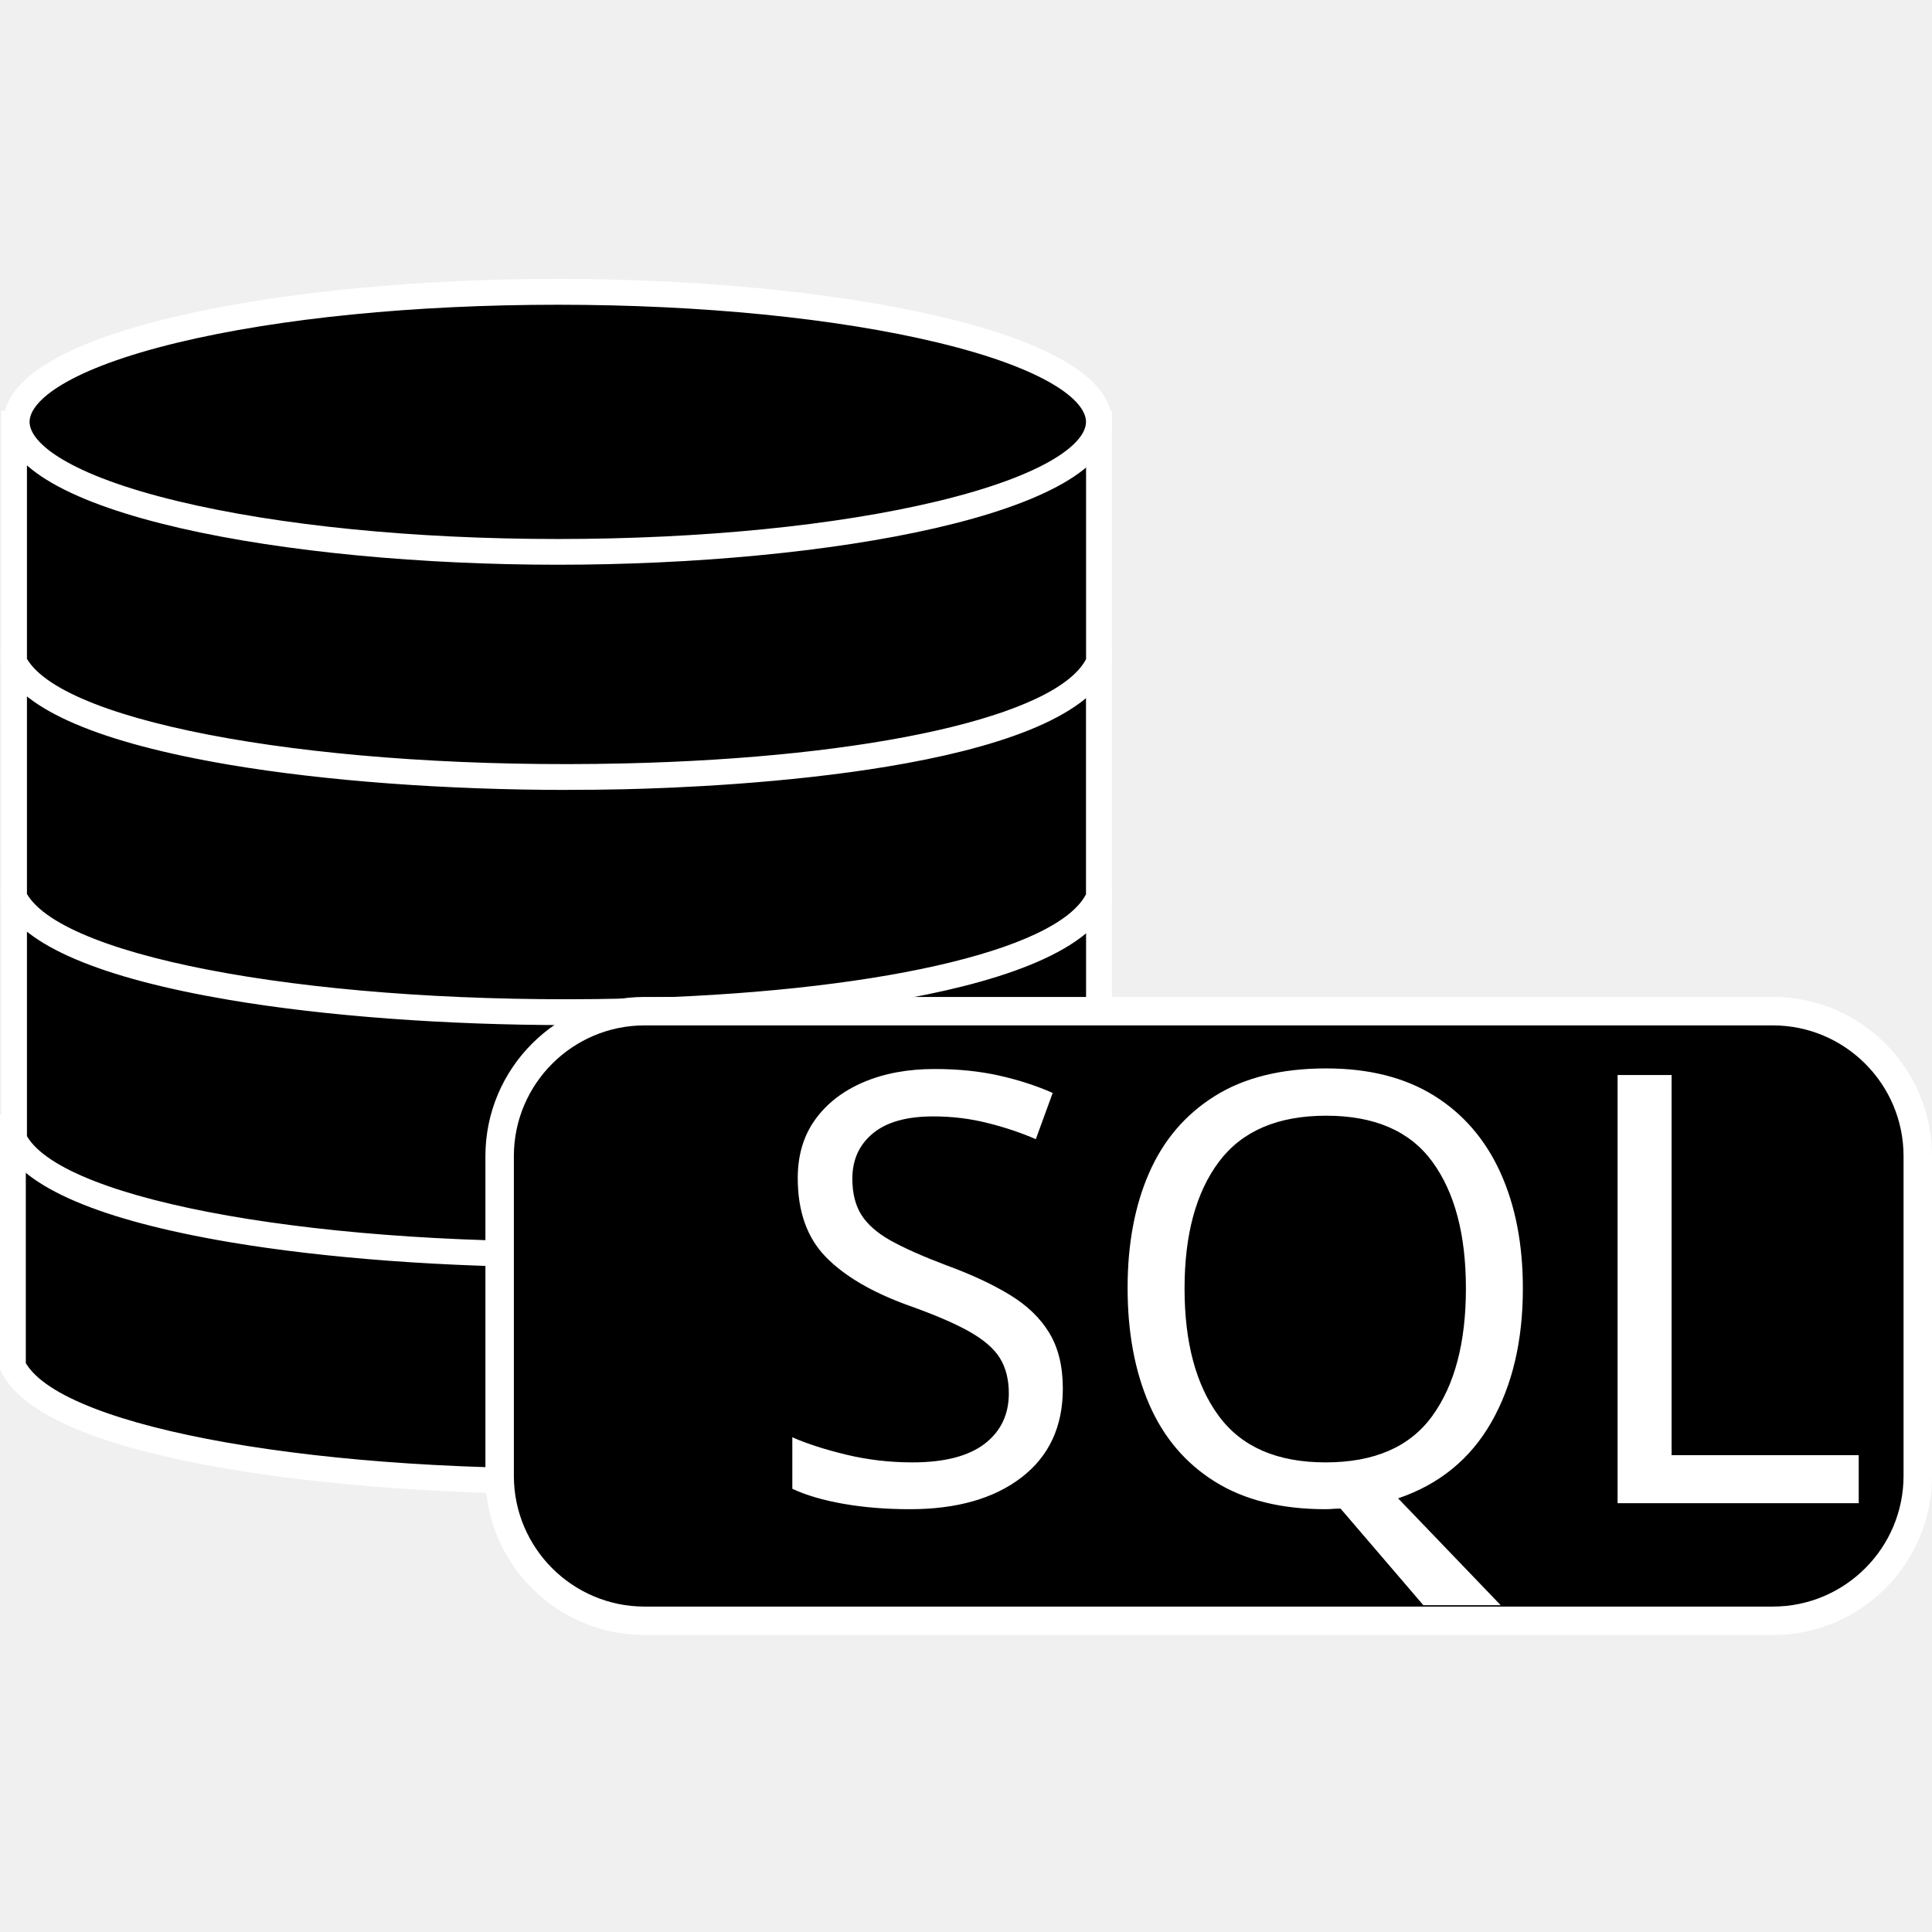
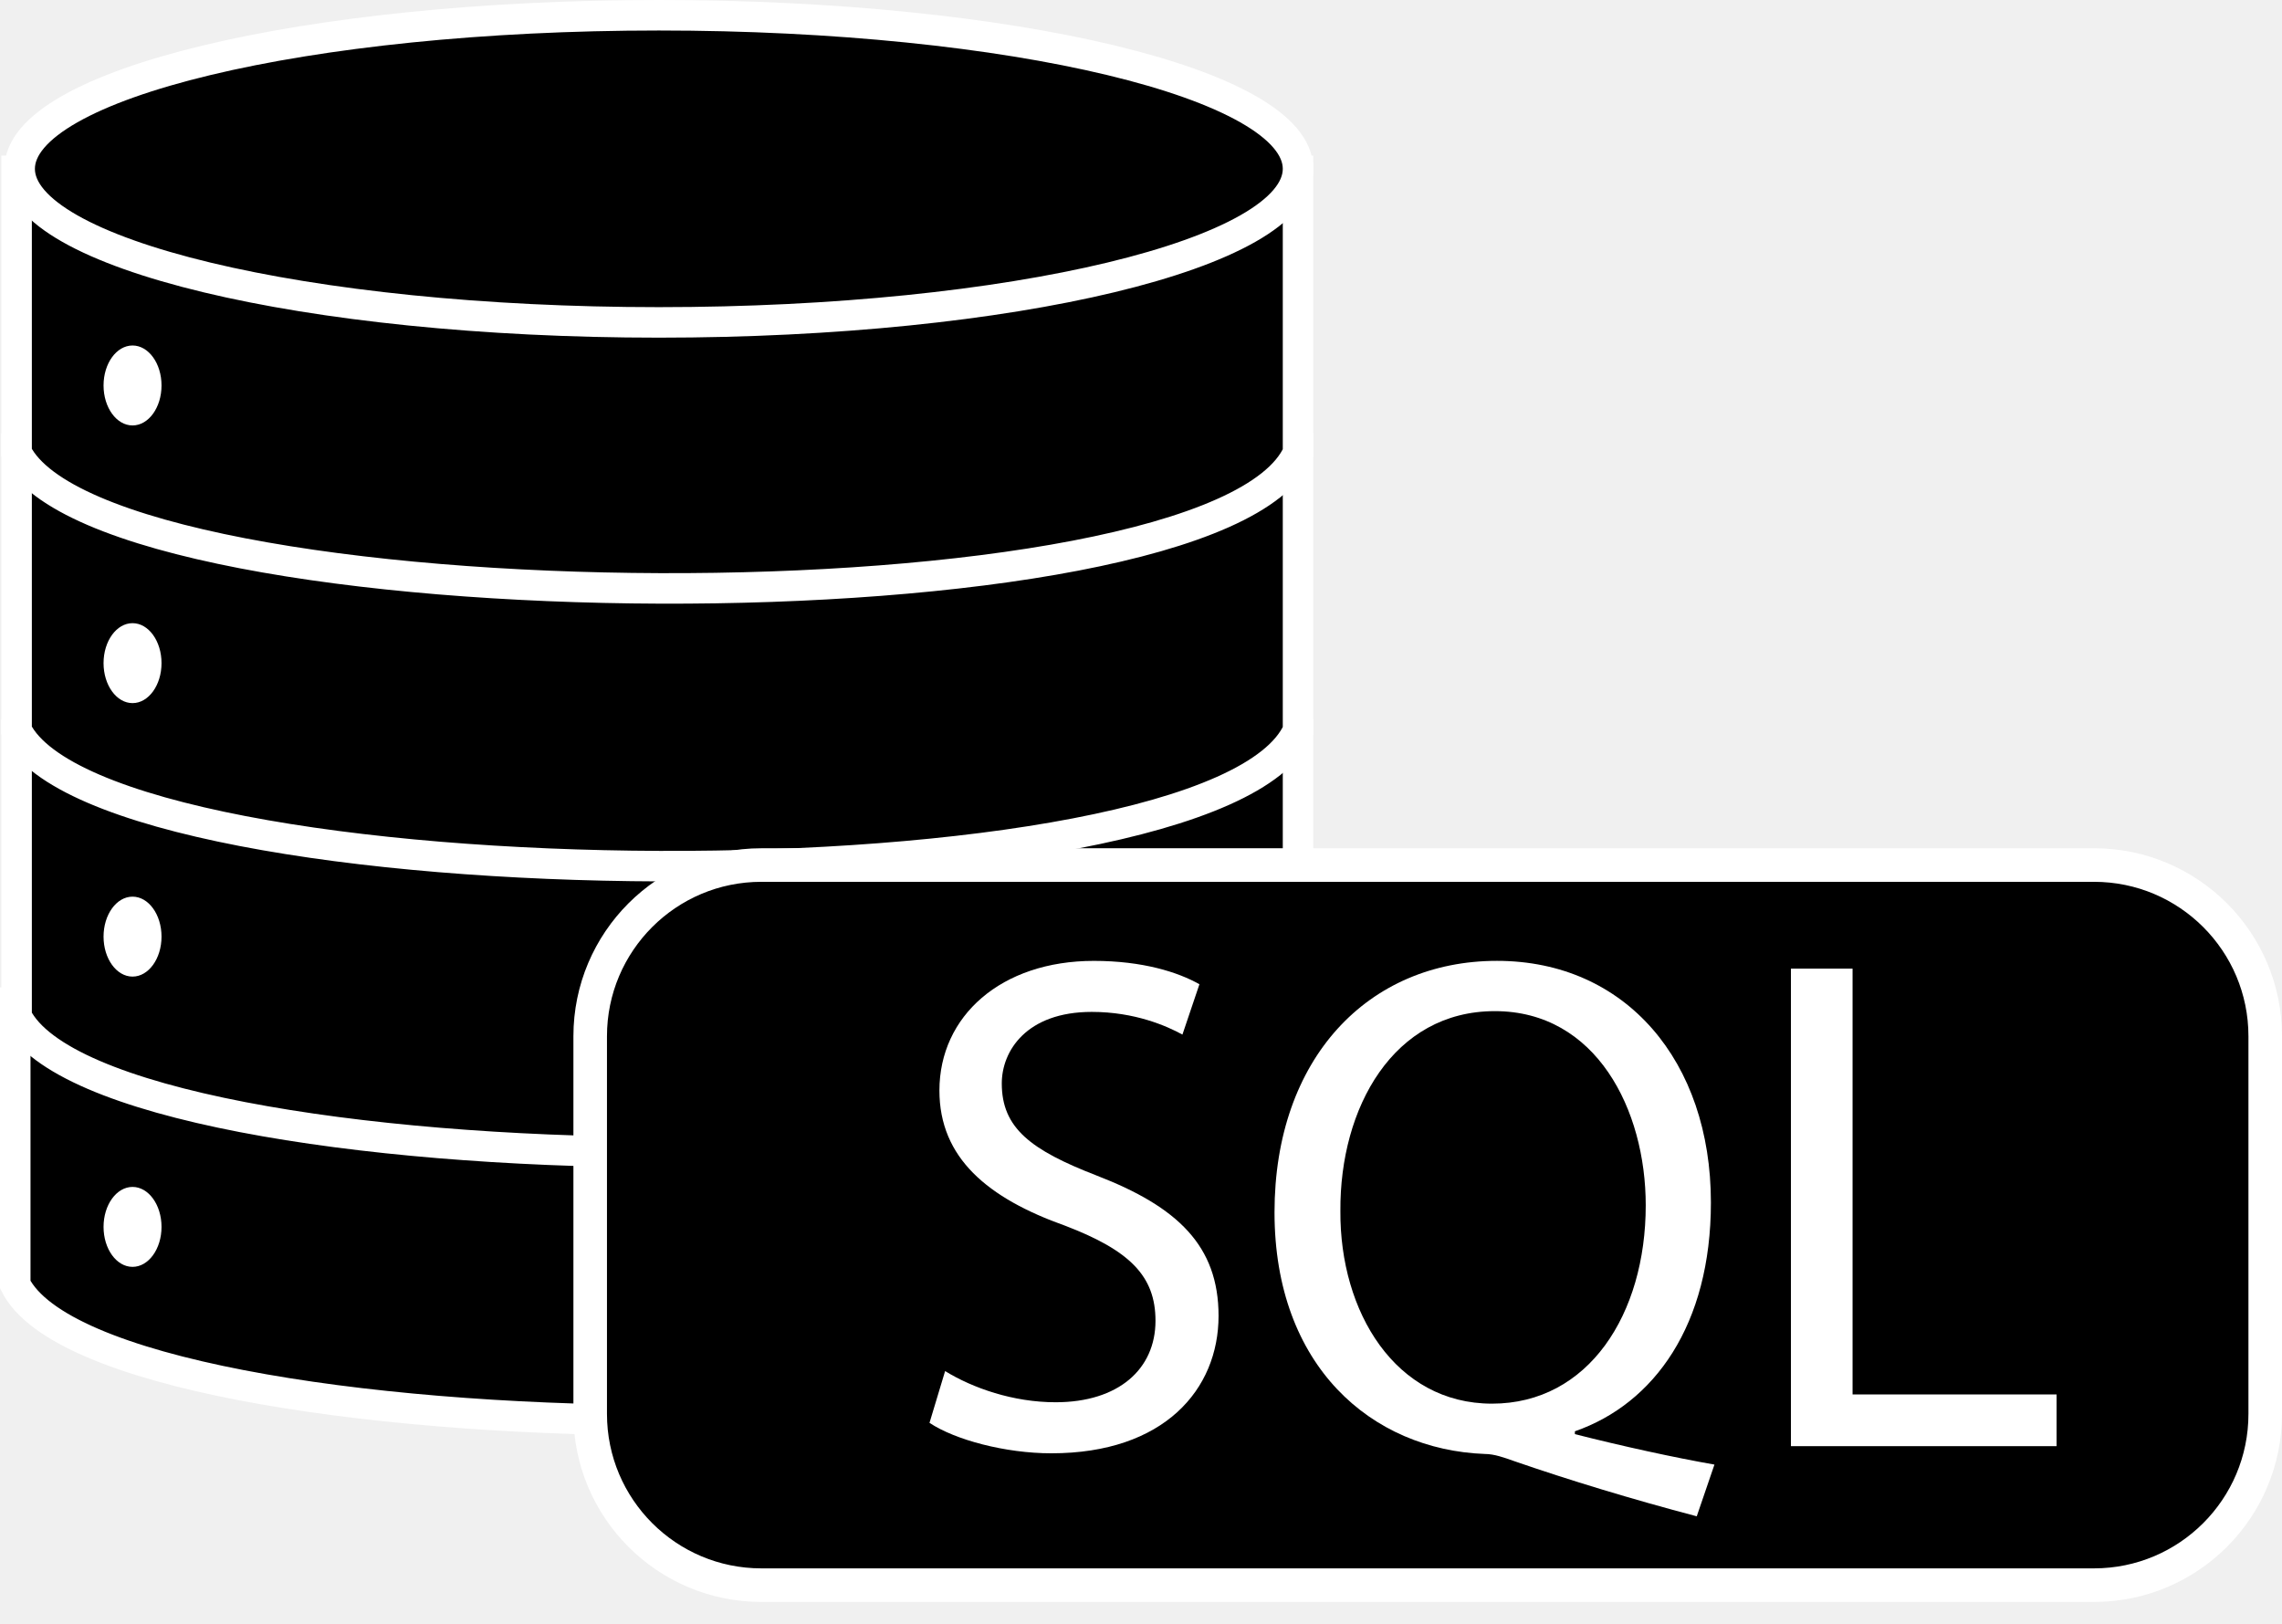
- <svg xmlns="http://www.w3.org/2000/svg" id="_Слой_1" data-name="Слой 1" viewBox="0 0 256 256">
+ <svg xmlns="http://www.w3.org/2000/svg" id="_Слой_1" data-name="Слой_1" viewBox="0 0 747.94 532">
  <defs>
    <style>
      .cls-1 {
-         fill: #000;
+         stroke-width: 11px;
      }

      .cls-1, .cls-2 {
-         stroke-width: 0px;
+         stroke: #fff;
+         stroke-miterlimit: 10;
      }

      .cls-3 {
-         font-family: MyriadPro-Regular, 'Myriad Pro';
-         font-size: 79.47px;
+         fill: #fff;
+       }
+ 
+       .cls-4 {
        isolation: isolate;
      }

-       .cls-3, .cls-2 {
-         fill: #fff;
+       .cls-2 {
+         stroke-width: 10px;
      }
    </style>
  </defs>
-   <g>
-     <path class="cls-1" d="M145.47,149.43H1.71v31.63c9.93,19.82,134.51,20.77,143.75,0v-31.63Z" />
-     <path class="cls-2" d="M75.11,197.98c-16.12,0-32.12-1.18-44.84-3.33-17.16-2.91-27.28-7.23-30.09-12.84l-.18-.36v-33.74h147.18v33.7l-.15.33c-6.13,13.76-50.91,15.84-64.49,16.15-2.47.06-4.95.08-7.43.08ZM3.42,180.62c5.13,8.69,39.56,14.76,79.04,13.86,32.89-.75,57.36-6.28,61.3-13.82v-29.52H3.42v29.48Z" />
+   <path class="cls-2" d="M425,328.6H5v92.4c29,57.91,393,60.67,420,0v-92.4Z" />
+   <path class="cls-2" d="M425.44,240.77H5.44v92.38c29,57.91,393,60.67,420,0v-92.38Z" />
+   <path class="cls-2" d="M425.44,147H5.44v92.4c29,57.91,393,60.66,420,0v-92.4Z" />
+   <path class="cls-2" d="M425.44,56H5.44v92.37c29,57.91,393,60.67,420,0V56Z" />
+   <ellipse class="cls-2" cx="215.94" cy="55.33" rx="209.5" ry="50.33" />
+   <ellipse class="cls-3" cx="43.44" cy="126.33" rx="9.5" ry="13.1" />
+   <ellipse class="cls-3" cx="43.44" cy="217.33" rx="9.5" ry="13.1" />
+   <ellipse class="cls-3" cx="43.44" cy="306.96" rx="9.5" ry="13.1" />
+   <ellipse class="cls-3" cx="43.44" cy="402.09" rx="9.5" ry="13.1" />
+   <rect class="cls-1" x="193.44" y="283.5" width="549" height="236" rx="56.11" ry="56.11" />
+   <g class="cls-4">
+     <path class="cls-3" d="M309.76,449.34c9.06,5.57,22.29,10.22,36.22,10.22,20.67,0,32.74-10.91,32.74-26.7,0-14.63-8.36-22.99-29.49-31.11-25.54-9.06-41.33-22.29-41.33-44.35,0-24.38,20.2-42.49,50.62-42.49,16.02,0,27.63,3.71,34.6,7.66l-5.57,16.49c-5.11-2.79-15.56-7.43-29.72-7.43-21.36,0-29.49,12.77-29.49,23.45,0,14.63,9.52,21.83,31.11,30.19,26.47,10.22,39.94,22.99,39.94,45.97,0,24.15-17.88,45.05-54.8,45.05-15.09,0-31.58-4.41-39.94-9.98l5.11-16.95Z" />
+     <path class="cls-3" d="M556.12,496.94c-21.13-5.57-41.79-11.84-59.91-18.11-3.25-1.16-6.5-2.32-9.52-2.32-37.15-1.39-68.96-28.79-68.96-79.18s30.65-82.43,72.91-82.43,70.12,32.97,70.12,79.18c0,40.17-18.58,65.94-44.58,75v.93c15.56,3.95,32.51,7.66,45.74,9.98l-5.8,16.95ZM539.4,395c0-31.35-16.25-63.62-49.46-63.62s-50.85,31.58-50.62,65.48c-.23,33.2,18.11,63.16,49.69,63.16s50.39-29.26,50.39-65.01Z" />
+     <path class="cls-3" d="M586.99,317.45h20.2v139.55h66.87v16.95h-87.07v-156.5Z" />
  </g>
-   <g>
-     <path class="cls-1" d="M145.62,119.36H1.86v31.62c9.93,19.82,134.51,20.77,143.75,0v-31.62Z" />
-     <path class="cls-2" d="M75.26,167.92c-16.12,0-32.12-1.18-44.84-3.33-17.16-2.91-27.28-7.23-30.09-12.84l-.18-.36v-33.74h147.18v33.69l-.15.33c-6.13,13.76-50.91,15.84-64.49,16.15-2.47.06-4.95.08-7.43.08ZM3.57,150.55c5.13,8.69,39.56,14.76,79.04,13.86,32.89-.75,57.36-6.28,61.3-13.82v-29.52H3.57v29.47Z" />
-   </g>
-   <g>
-     <path class="cls-1" d="M145.62,87.27H1.86v31.63c9.93,19.82,134.51,20.76,143.75,0v-31.63Z" />
-     <path class="cls-2" d="M75.25,135.83c-16.12,0-32.12-1.18-44.84-3.33-17.15-2.91-27.27-7.22-30.08-12.83l-.18-.36v-33.74h147.18v33.7l-.15.33c-6.13,13.76-50.92,15.84-64.51,16.15-2.47.06-4.95.08-7.42.08ZM3.57,118.46c5.13,8.69,39.55,14.75,79.02,13.86,32.89-.75,57.38-6.28,61.31-13.82v-29.52H3.57v29.48Z" />
-   </g>
-   <g>
-     <path class="cls-1" d="M145.62,56.12H1.86v31.62c9.93,19.82,134.51,20.77,143.75,0v-31.62Z" />
-     <path class="cls-2" d="M75.26,104.67c-16.12,0-32.12-1.18-44.84-3.33-17.16-2.91-27.28-7.23-30.09-12.84l-.18-.36v-33.73h147.18v33.69l-.15.33c-6.13,13.76-50.91,15.84-64.49,16.15-2.47.06-4.95.08-7.43.08ZM3.57,87.3c5.13,8.69,39.55,14.76,79.04,13.86,32.89-.75,57.36-6.28,61.3-13.82v-29.51H3.57v29.47Z" />
-   </g>
-   <g>
-     <ellipse class="cls-1" cx="73.91" cy="55.89" rx="71.71" ry="17.23" />
-     <path class="cls-2" d="M73.91,74.83C38.32,74.83.49,68.19.49,55.89s37.83-18.94,73.42-18.94,73.42,6.64,73.42,18.94-37.83,18.94-73.42,18.94ZM73.91,40.38c-19.02,0-36.89,1.78-50.3,5-14.52,3.49-19.69,7.72-19.69,10.52s5.17,7.03,19.69,10.52c13.42,3.22,31.28,5,50.3,5s36.89-1.78,50.3-5c14.52-3.49,19.69-7.72,19.69-10.52s-5.17-7.03-19.69-10.52c-13.42-3.22-31.28-5-50.3-5Z" />
-   </g>
-   <g>
-     <rect class="cls-1" x="66.21" y="133.99" width="187.91" height="80.78" rx="19.2" ry="19.2" />
-     <path class="cls-2" d="M234.91,216.65H85.41c-11.63,0-21.09-9.46-21.09-21.09v-42.37c0-11.63,9.46-21.09,21.09-21.09h149.5c11.63,0,21.09,9.46,21.09,21.09v42.37c0,11.63-9.46,21.09-21.09,21.09ZM85.41,135.87c-9.55,0-17.32,7.77-17.32,17.32v42.37c0,9.55,7.77,17.32,17.32,17.32h149.5c9.55,0,17.32-7.77,17.32-17.32v-42.37c0-9.55-7.77-17.32-17.32-17.32H85.41Z" />
-   </g>
-   <text class="cls-3" transform="translate(100.94 199.18)">
-     <tspan x="0" y="0">SQL</tspan>
-   </text>
</svg>
